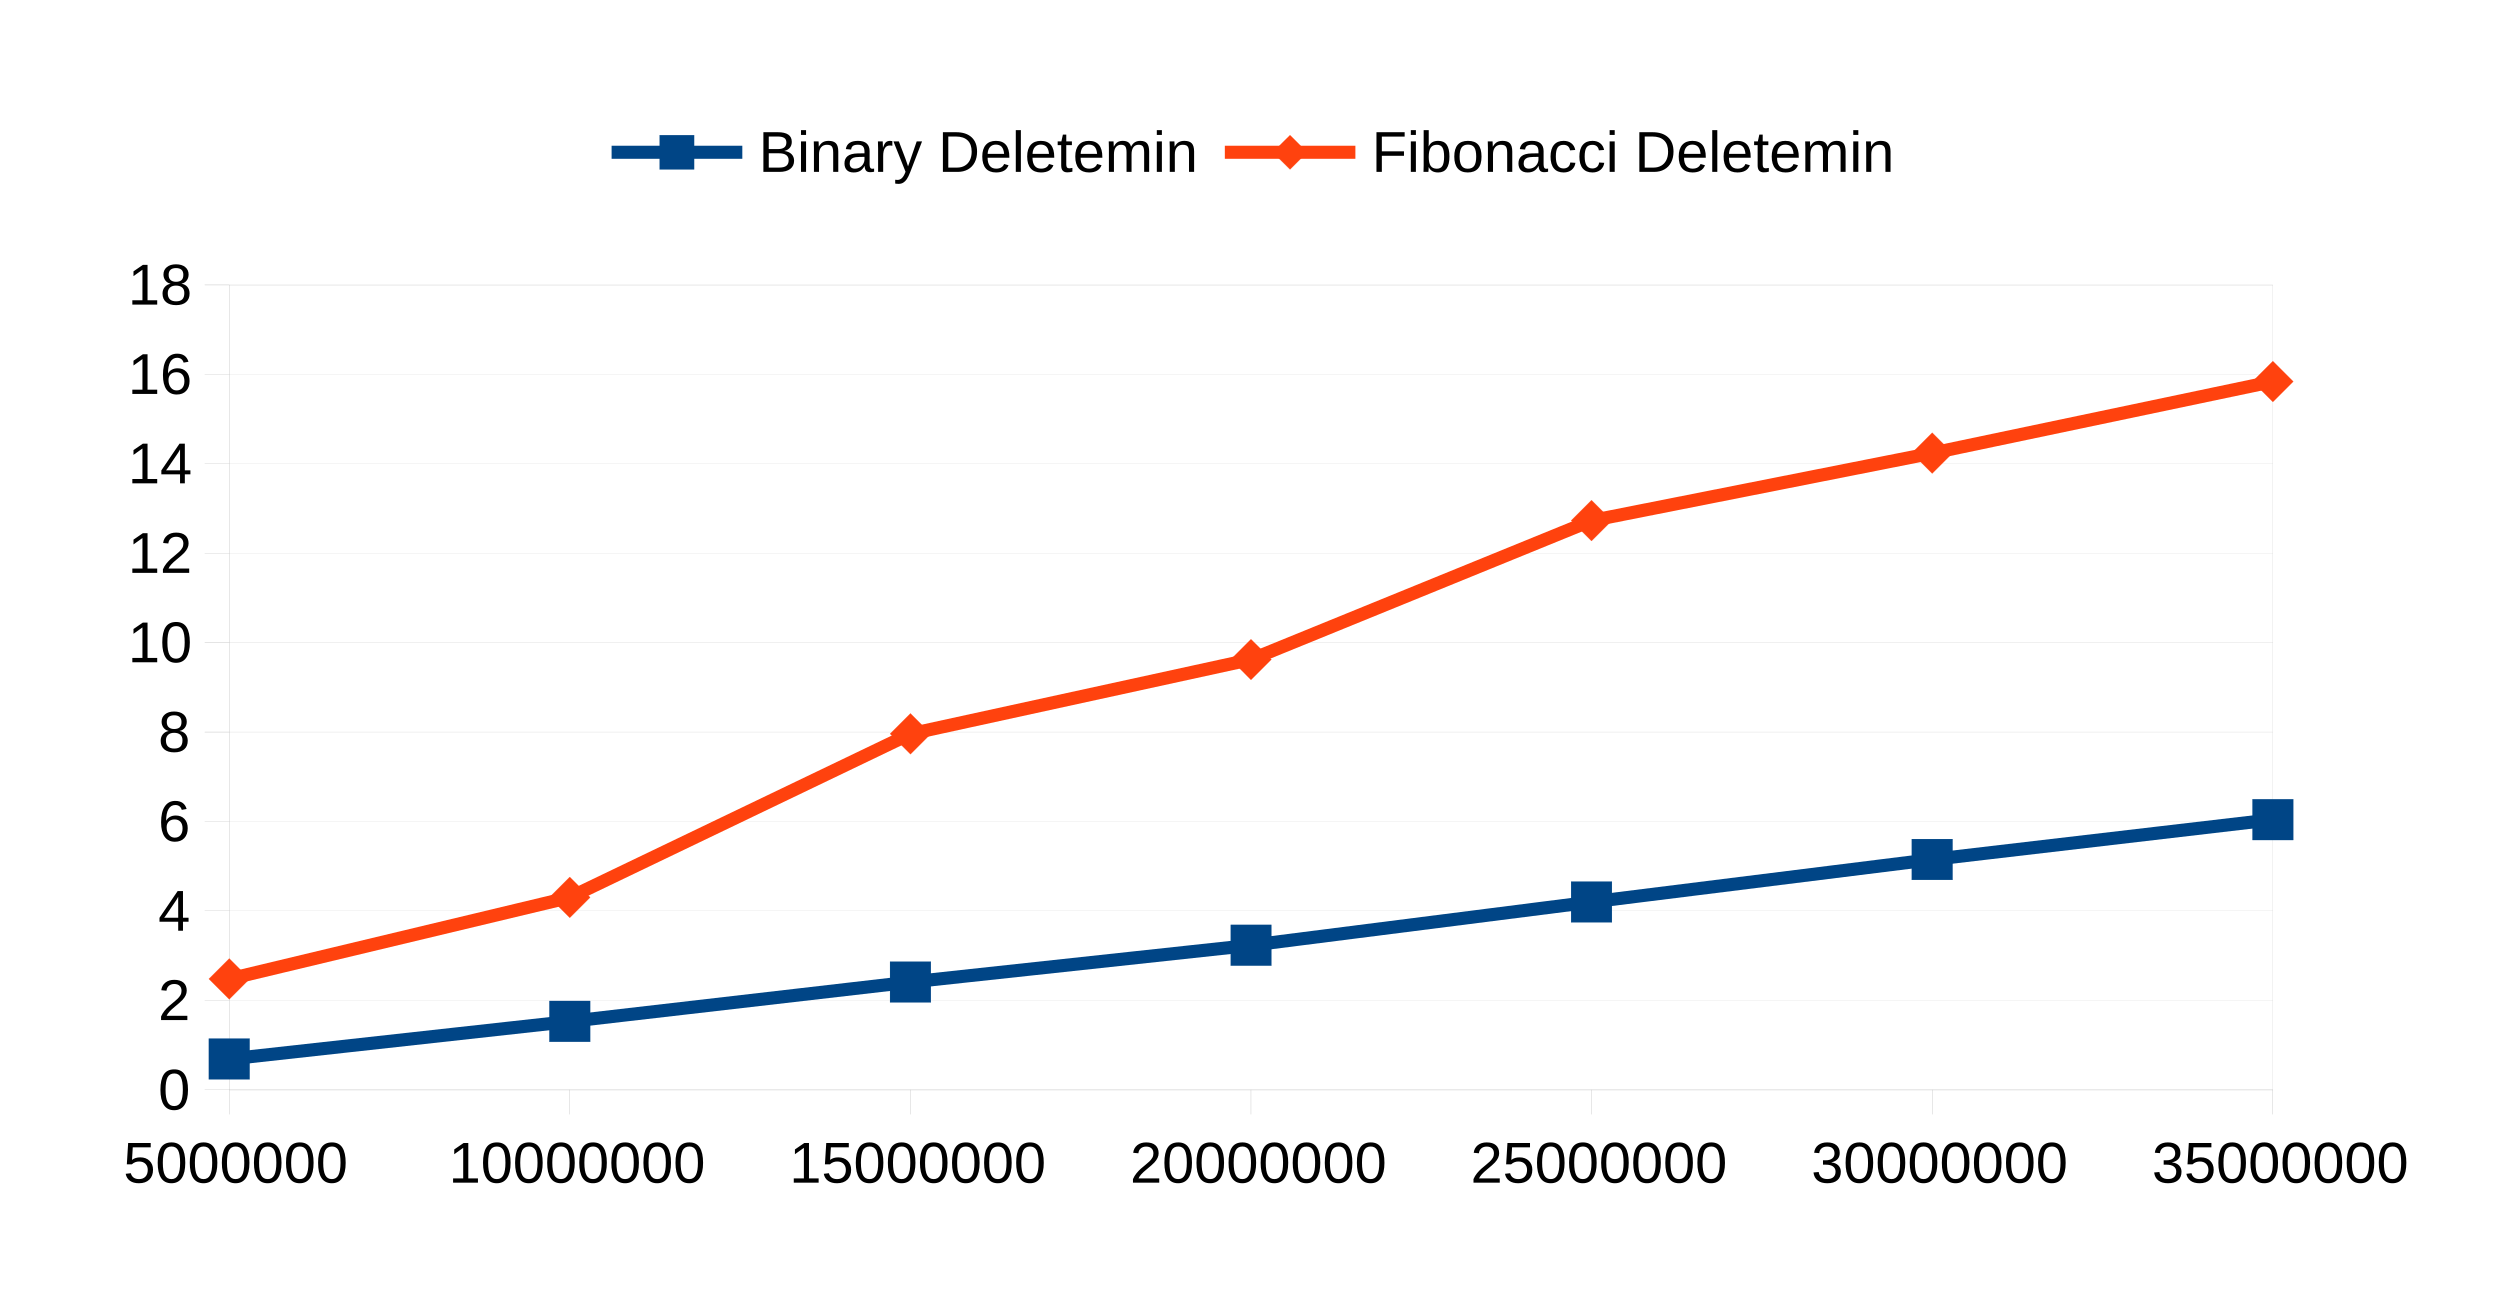
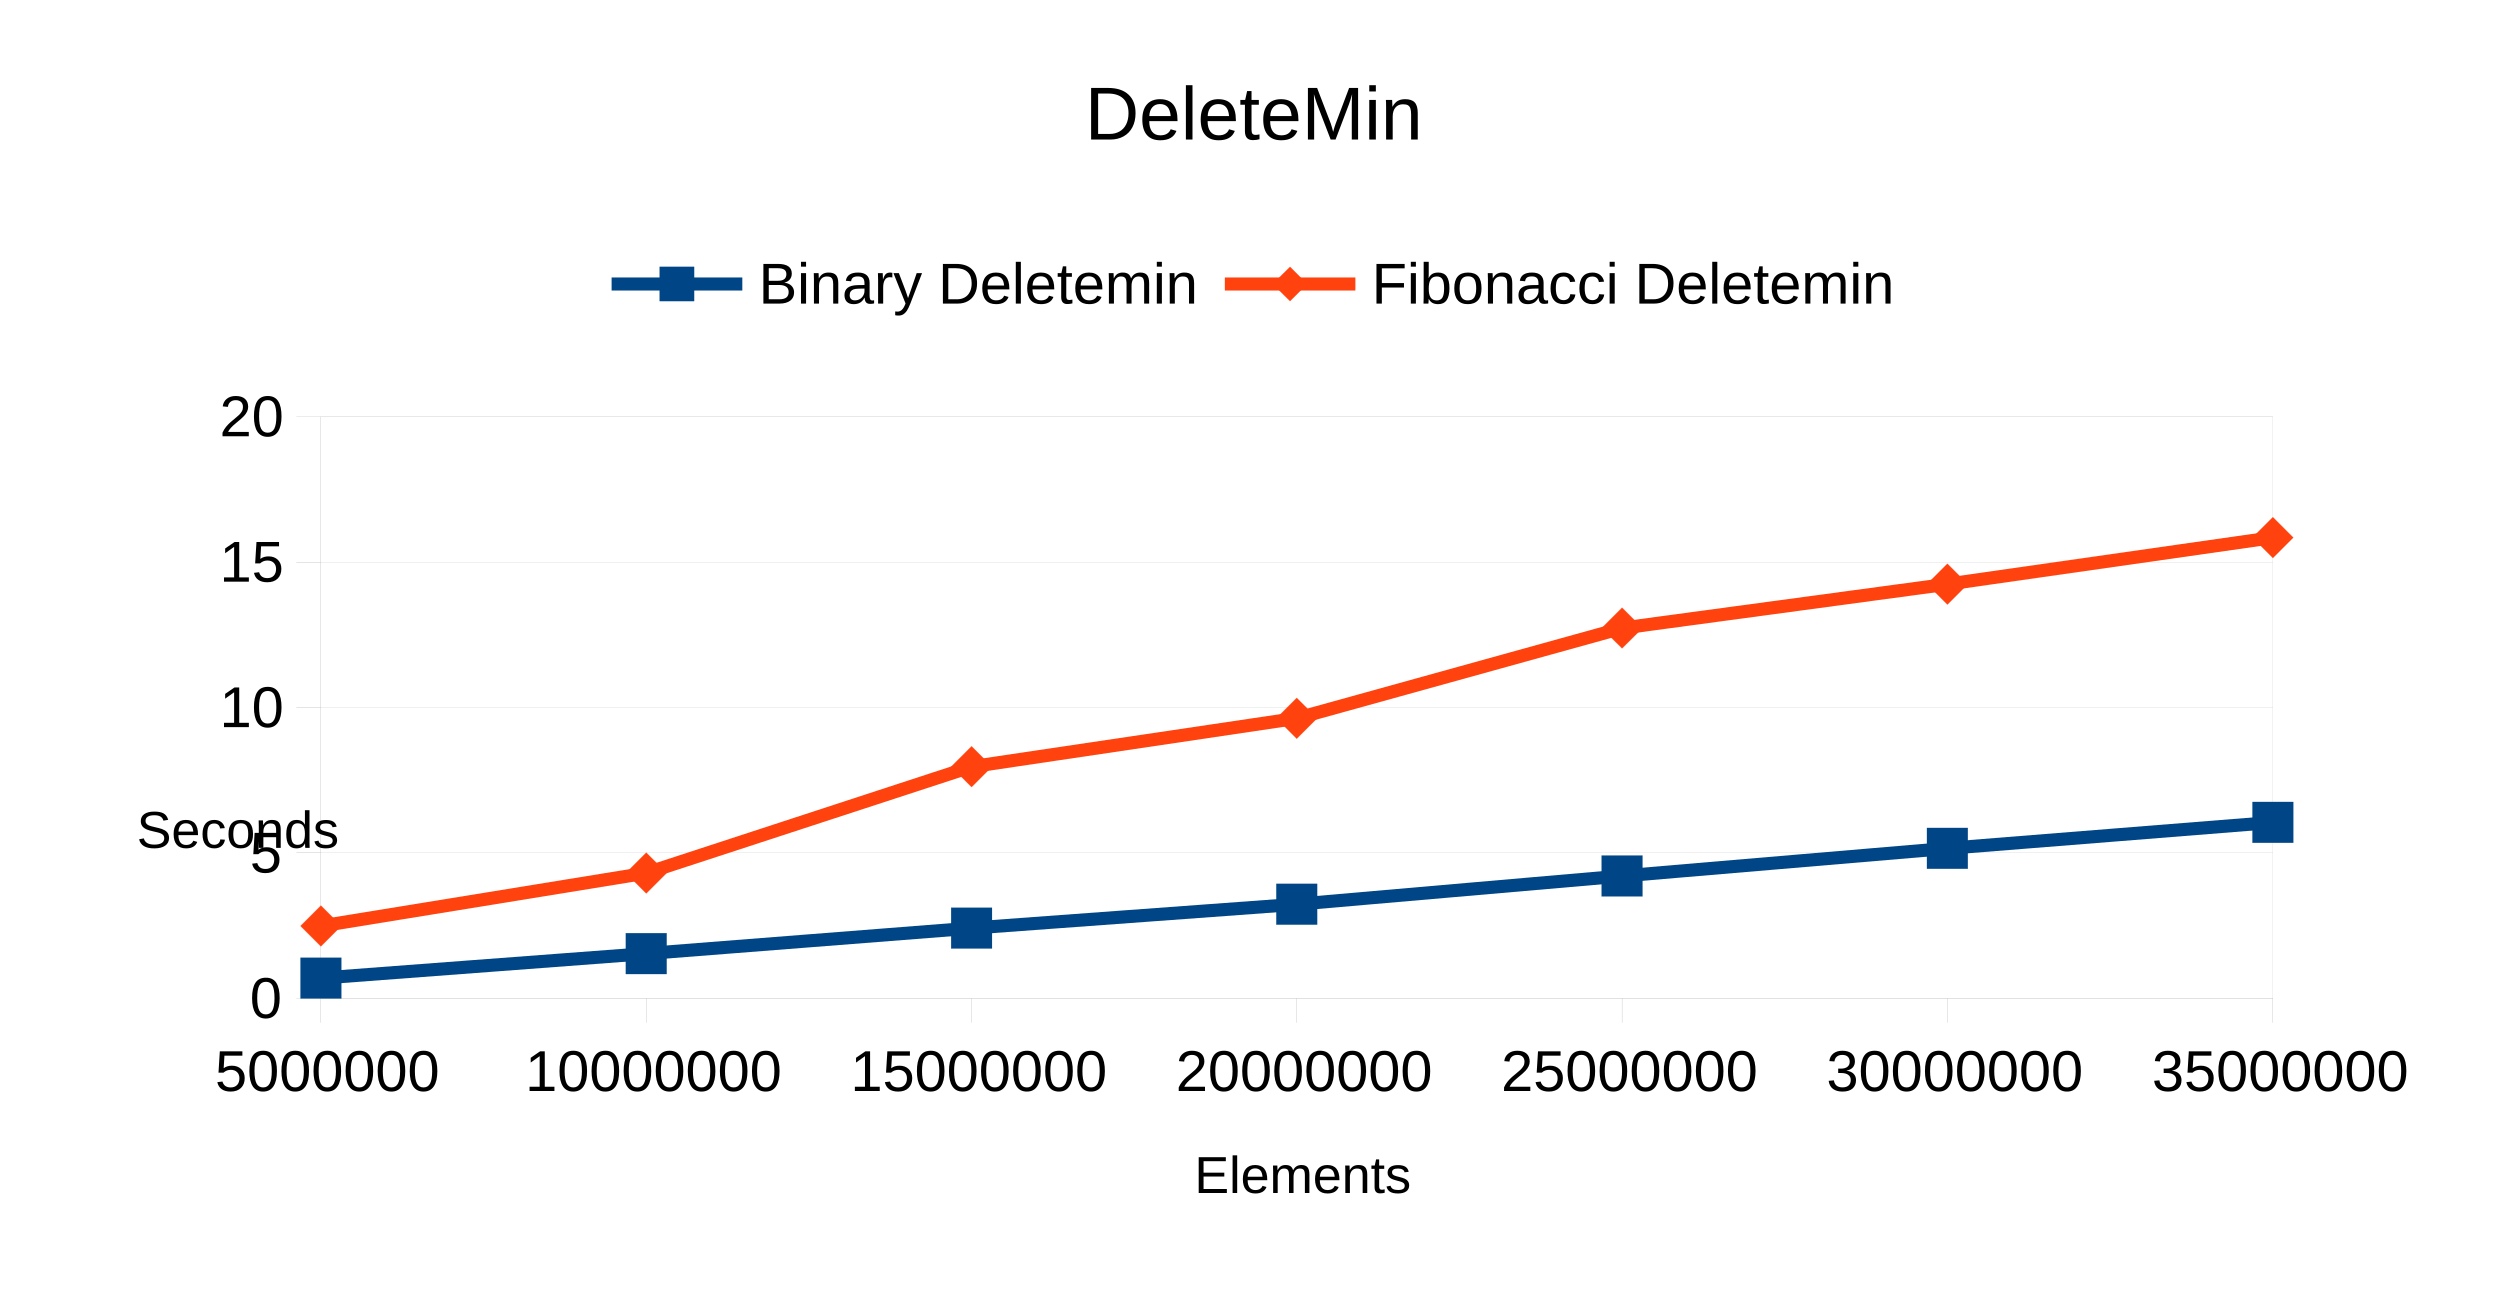
<svg width="153mm" height="79mm" viewBox="0 0 15300 7900">
  <path fill="rgb(255,255,255)" stroke="none" d="M 7632,7895 L 0,7895 0,0 15263,0 15263,7895 7632,7895 Z" />
-   <path fill="none" stroke="rgb(179,179,179)" stroke-linejoin="round" d="M 7656,6671 L 1403,6671 1403,1745 13910,1745 13910,6671 7656,6671 Z" />
-   <path fill="none" stroke="rgb(179,179,179)" stroke-linejoin="round" d="M 13910,6670 L 1403,6670" />
-   <path fill="none" stroke="rgb(179,179,179)" stroke-linejoin="round" d="M 13910,6122 L 1403,6122" />
-   <path fill="none" stroke="rgb(179,179,179)" stroke-linejoin="round" d="M 13910,5575 L 1403,5575" />
-   <path fill="none" stroke="rgb(179,179,179)" stroke-linejoin="round" d="M 13910,5027 L 1403,5027" />
-   <path fill="none" stroke="rgb(179,179,179)" stroke-linejoin="round" d="M 13910,4480 L 1403,4480" />
-   <path fill="none" stroke="rgb(179,179,179)" stroke-linejoin="round" d="M 13910,3933 L 1403,3933" />
-   <path fill="none" stroke="rgb(179,179,179)" stroke-linejoin="round" d="M 13910,3386 L 1403,3386" />
-   <path fill="none" stroke="rgb(179,179,179)" stroke-linejoin="round" d="M 13910,2838 L 1403,2838" />
-   <path fill="none" stroke="rgb(179,179,179)" stroke-linejoin="round" d="M 13910,2291 L 1403,2291" />
-   <path fill="none" stroke="rgb(179,179,179)" stroke-linejoin="round" d="M 13910,1744 L 1403,1744" />
-   <path fill="none" stroke="rgb(179,179,179)" stroke-linejoin="round" d="M 1403,6820 L 1403,6670" />
-   <path fill="none" stroke="rgb(179,179,179)" stroke-linejoin="round" d="M 1403,6820 L 1403,6670" />
-   <path fill="none" stroke="rgb(179,179,179)" stroke-linejoin="round" d="M 3487,6820 L 3487,6670" />
-   <path fill="none" stroke="rgb(179,179,179)" stroke-linejoin="round" d="M 3487,6820 L 3487,6670" />
-   <path fill="none" stroke="rgb(179,179,179)" stroke-linejoin="round" d="M 5572,6820 L 5572,6670" />
-   <path fill="none" stroke="rgb(179,179,179)" stroke-linejoin="round" d="M 5572,6820 L 5572,6670" />
-   <path fill="none" stroke="rgb(179,179,179)" stroke-linejoin="round" d="M 7656,6820 L 7656,6670" />
-   <path fill="none" stroke="rgb(179,179,179)" stroke-linejoin="round" d="M 7656,6820 L 7656,6670" />
-   <path fill="none" stroke="rgb(179,179,179)" stroke-linejoin="round" d="M 9740,6820 L 9740,6670" />
-   <path fill="none" stroke="rgb(179,179,179)" stroke-linejoin="round" d="M 9740,6820 L 9740,6670" />
-   <path fill="none" stroke="rgb(179,179,179)" stroke-linejoin="round" d="M 11825,6820 L 11825,6670" />
-   <path fill="none" stroke="rgb(179,179,179)" stroke-linejoin="round" d="M 11825,6820 L 11825,6670" />
-   <path fill="none" stroke="rgb(179,179,179)" stroke-linejoin="round" d="M 13910,6820 L 13910,6670" />
-   <path fill="none" stroke="rgb(179,179,179)" stroke-linejoin="round" d="M 13910,6820 L 13910,6670" />
-   <path fill="none" stroke="rgb(179,179,179)" stroke-linejoin="round" d="M 1403,6670 L 13910,6670" />
-   <path fill="none" stroke="rgb(179,179,179)" stroke-linejoin="round" d="M 1253,6670 L 1403,6670" />
-   <path fill="none" stroke="rgb(179,179,179)" stroke-linejoin="round" d="M 1253,6670 L 1403,6670" />
-   <path fill="none" stroke="rgb(179,179,179)" stroke-linejoin="round" d="M 1253,6122 L 1403,6122" />
-   <path fill="none" stroke="rgb(179,179,179)" stroke-linejoin="round" d="M 1253,6122 L 1403,6122" />
-   <path fill="none" stroke="rgb(179,179,179)" stroke-linejoin="round" d="M 1253,5575 L 1403,5575" />
-   <path fill="none" stroke="rgb(179,179,179)" stroke-linejoin="round" d="M 1253,5575 L 1403,5575" />
-   <path fill="none" stroke="rgb(179,179,179)" stroke-linejoin="round" d="M 1253,5027 L 1403,5027" />
-   <path fill="none" stroke="rgb(179,179,179)" stroke-linejoin="round" d="M 1253,5027 L 1403,5027" />
-   <path fill="none" stroke="rgb(179,179,179)" stroke-linejoin="round" d="M 1253,4480 L 1403,4480" />
-   <path fill="none" stroke="rgb(179,179,179)" stroke-linejoin="round" d="M 1253,4480 L 1403,4480" />
-   <path fill="none" stroke="rgb(179,179,179)" stroke-linejoin="round" d="M 1253,3933 L 1403,3933" />
-   <path fill="none" stroke="rgb(179,179,179)" stroke-linejoin="round" d="M 1253,3933 L 1403,3933" />
-   <path fill="none" stroke="rgb(179,179,179)" stroke-linejoin="round" d="M 1253,3386 L 1403,3386" />
-   <path fill="none" stroke="rgb(179,179,179)" stroke-linejoin="round" d="M 1253,3386 L 1403,3386" />
-   <path fill="none" stroke="rgb(179,179,179)" stroke-linejoin="round" d="M 1253,2838 L 1403,2838" />
-   <path fill="none" stroke="rgb(179,179,179)" stroke-linejoin="round" d="M 1253,2838 L 1403,2838" />
-   <path fill="none" stroke="rgb(179,179,179)" stroke-linejoin="round" d="M 1253,2291 L 1403,2291" />
-   <path fill="none" stroke="rgb(179,179,179)" stroke-linejoin="round" d="M 1253,2291 L 1403,2291" />
-   <path fill="none" stroke="rgb(179,179,179)" stroke-linejoin="round" d="M 1253,1744 L 1403,1744" />
-   <path fill="none" stroke="rgb(179,179,179)" stroke-linejoin="round" d="M 1253,1744 L 1403,1744" />
-   <path fill="none" stroke="rgb(179,179,179)" stroke-linejoin="round" d="M 1403,6670 L 1403,1744" />
-   <path fill="none" stroke="rgb(0,69,134)" stroke-width="80" stroke-linejoin="round" d="M 1403,6481 L 3487,6251 5572,6010 7656,5785 9740,5520 11825,5260 13910,5016" />
-   <path fill="rgb(0,69,134)" stroke="rgb(0,69,134)" stroke-linejoin="round" d="M 1278,6356 L 1278,6606 1528,6606 1528,6356 1278,6356 Z" />
-   <path fill="rgb(0,69,134)" stroke="rgb(0,69,134)" stroke-linejoin="round" d="M 3362,6126 L 3362,6376 3612,6376 3612,6126 3362,6126 Z" />
-   <path fill="rgb(0,69,134)" stroke="rgb(0,69,134)" stroke-linejoin="round" d="M 5447,5885 L 5447,6135 5697,6135 5697,5885 5447,5885 Z" />
-   <path fill="rgb(0,69,134)" stroke="rgb(0,69,134)" stroke-linejoin="round" d="M 7532,5660 L 7532,5910 7781,5910 7781,5660 7532,5660 Z" />
-   <path fill="rgb(0,69,134)" stroke="rgb(0,69,134)" stroke-linejoin="round" d="M 9615,5395 L 9615,5645 9865,5645 9865,5395 9615,5395 Z" />
-   <path fill="rgb(0,69,134)" stroke="rgb(0,69,134)" stroke-linejoin="round" d="M 11700,5135 L 11700,5385 11950,5385 11950,5135 11700,5135 Z" />
-   <path fill="rgb(0,69,134)" stroke="rgb(0,69,134)" stroke-linejoin="round" d="M 13785,4891 L 13785,5141 14035,5141 14035,4891 13785,4891 Z" />
-   <path fill="none" stroke="rgb(255,66,14)" stroke-width="80" stroke-linejoin="round" d="M 1403,5991 L 3487,5492 5572,4491 7656,4036 9740,3186 11825,2773 13910,2335" />
-   <path fill="rgb(255,66,14)" stroke="rgb(255,66,14)" stroke-linejoin="round" d="M 1278,5991 L 1403,6116 1528,5991 1403,5866 1278,5991 Z" />
-   <path fill="rgb(255,66,14)" stroke="rgb(255,66,14)" stroke-linejoin="round" d="M 3362,5492 L 3487,5617 3612,5492 3487,5367 3362,5492 Z" />
-   <path fill="rgb(255,66,14)" stroke="rgb(255,66,14)" stroke-linejoin="round" d="M 5447,4491 L 5572,4616 5697,4491 5572,4366 5447,4491 Z" />
-   <path fill="rgb(255,66,14)" stroke="rgb(255,66,14)" stroke-linejoin="round" d="M 7532,4036 L 7656,4161 7781,4036 7656,3912 7532,4036 Z" />
-   <path fill="rgb(255,66,14)" stroke="rgb(255,66,14)" stroke-linejoin="round" d="M 9615,3186 L 9740,3311 9865,3186 9740,3061 9615,3186 Z" />
-   <path fill="rgb(255,66,14)" stroke="rgb(255,66,14)" stroke-linejoin="round" d="M 11700,2773 L 11825,2898 11950,2773 11825,2648 11700,2773 Z" />
-   <path fill="rgb(255,66,14)" stroke="rgb(255,66,14)" stroke-linejoin="round" d="M 13785,2335 L 13910,2460 14035,2335 13910,2210 13785,2335 Z" />
+   <path fill="none" stroke="rgb(179,179,179)" stroke-linejoin="round" d="M 7937,6110 L 1964,6110 1964,2551 13910,2551 13910,6110 7937,6110 Z" />
+   <path fill="none" stroke="rgb(179,179,179)" stroke-linejoin="round" d="M 13910,6109 L 1964,6109" />
+   <path fill="none" stroke="rgb(179,179,179)" stroke-linejoin="round" d="M 13910,5219 L 1964,5219" />
+   <path fill="none" stroke="rgb(179,179,179)" stroke-linejoin="round" d="M 13910,4329 L 1964,4329" />
+   <path fill="none" stroke="rgb(179,179,179)" stroke-linejoin="round" d="M 13910,3440 L 1964,3440" />
+   <path fill="none" stroke="rgb(179,179,179)" stroke-linejoin="round" d="M 13910,2550 L 1964,2550" />
+   <path fill="none" stroke="rgb(179,179,179)" stroke-linejoin="round" d="M 1964,6259 L 1964,6109" />
+   <path fill="none" stroke="rgb(179,179,179)" stroke-linejoin="round" d="M 1964,6259 L 1964,6109" />
+   <path fill="none" stroke="rgb(179,179,179)" stroke-linejoin="round" d="M 3955,6259 L 3955,6109" />
+   <path fill="none" stroke="rgb(179,179,179)" stroke-linejoin="round" d="M 3955,6259 L 3955,6109" />
+   <path fill="none" stroke="rgb(179,179,179)" stroke-linejoin="round" d="M 5946,6259 L 5946,6109" />
+   <path fill="none" stroke="rgb(179,179,179)" stroke-linejoin="round" d="M 5946,6259 L 5946,6109" />
+   <path fill="none" stroke="rgb(179,179,179)" stroke-linejoin="round" d="M 7936,6259 L 7936,6109" />
+   <path fill="none" stroke="rgb(179,179,179)" stroke-linejoin="round" d="M 7936,6259 L 7936,6109" />
+   <path fill="none" stroke="rgb(179,179,179)" stroke-linejoin="round" d="M 9927,6259 L 9927,6109" />
+   <path fill="none" stroke="rgb(179,179,179)" stroke-linejoin="round" d="M 9927,6259 L 9927,6109" />
+   <path fill="none" stroke="rgb(179,179,179)" stroke-linejoin="round" d="M 11918,6259 L 11918,6109" />
+   <path fill="none" stroke="rgb(179,179,179)" stroke-linejoin="round" d="M 11918,6259 L 11918,6109" />
+   <path fill="none" stroke="rgb(179,179,179)" stroke-linejoin="round" d="M 13910,6259 L 13910,6109" />
+   <path fill="none" stroke="rgb(179,179,179)" stroke-linejoin="round" d="M 13910,6259 L 13910,6109" />
+   <path fill="none" stroke="rgb(179,179,179)" stroke-linejoin="round" d="M 1964,6109 L 13910,6109" />
+   <path fill="none" stroke="rgb(179,179,179)" stroke-linejoin="round" d="M 1814,6109 L 1964,6109" />
+   <path fill="none" stroke="rgb(179,179,179)" stroke-linejoin="round" d="M 1814,6109 L 1964,6109" />
+   <path fill="none" stroke="rgb(179,179,179)" stroke-linejoin="round" d="M 1814,5219 L 1964,5219" />
+   <path fill="none" stroke="rgb(179,179,179)" stroke-linejoin="round" d="M 1814,5219 L 1964,5219" />
+   <path fill="none" stroke="rgb(179,179,179)" stroke-linejoin="round" d="M 1814,4329 L 1964,4329" />
+   <path fill="none" stroke="rgb(179,179,179)" stroke-linejoin="round" d="M 1814,4329 L 1964,4329" />
+   <path fill="none" stroke="rgb(179,179,179)" stroke-linejoin="round" d="M 1814,3440 L 1964,3440" />
+   <path fill="none" stroke="rgb(179,179,179)" stroke-linejoin="round" d="M 1814,3440 L 1964,3440" />
+   <path fill="none" stroke="rgb(179,179,179)" stroke-linejoin="round" d="M 1814,2550 L 1964,2550" />
+   <path fill="none" stroke="rgb(179,179,179)" stroke-linejoin="round" d="M 1814,2550 L 1964,2550" />
+   <path fill="none" stroke="rgb(179,179,179)" stroke-linejoin="round" d="M 1964,6109 L 1964,2550" />
+   <path fill="none" stroke="rgb(0,69,134)" stroke-width="80" stroke-linejoin="round" d="M 1964,5986 L 3955,5836 5946,5680 7936,5534 9927,5361 11918,5192 13910,5033" />
+   <path fill="rgb(0,69,134)" stroke="rgb(0,69,134)" stroke-linejoin="round" d="M 1839,5861 L 1839,6111 2089,6111 2089,5861 1839,5861 Z" />
+   <path fill="rgb(0,69,134)" stroke="rgb(0,69,134)" stroke-linejoin="round" d="M 3830,5711 L 3830,5961 4080,5961 4080,5711 3830,5711 Z" />
+   <path fill="rgb(0,69,134)" stroke="rgb(0,69,134)" stroke-linejoin="round" d="M 5821,5555 L 5821,5805 6071,5805 6071,5555 5821,5555 Z" />
+   <path fill="rgb(0,69,134)" stroke="rgb(0,69,134)" stroke-linejoin="round" d="M 7811,5409 L 7811,5659 8061,5659 8061,5409 7811,5409 Z" />
+   <path fill="rgb(0,69,134)" stroke="rgb(0,69,134)" stroke-linejoin="round" d="M 9802,5236 L 9802,5486 10052,5486 10052,5236 9802,5236 Z" />
+   <path fill="rgb(0,69,134)" stroke="rgb(0,69,134)" stroke-linejoin="round" d="M 11793,5067 L 11793,5317 12043,5317 12043,5067 11793,5067 Z" />
+   <path fill="rgb(0,69,134)" stroke="rgb(0,69,134)" stroke-linejoin="round" d="M 13785,4908 L 13785,5158 14035,5158 14035,4908 13785,4908 Z" />
+   <path fill="none" stroke="rgb(255,66,14)" stroke-width="80" stroke-linejoin="round" d="M 1964,5667 L 3955,5343 5946,4692 7936,4396 9927,3844 11918,3575 13910,3290" />
+   <path fill="rgb(255,66,14)" stroke="rgb(255,66,14)" stroke-linejoin="round" d="M 1839,5667 L 1964,5792 2089,5667 1964,5542 1839,5667 Z" />
+   <path fill="rgb(255,66,14)" stroke="rgb(255,66,14)" stroke-linejoin="round" d="M 3830,5343 L 3955,5468 4080,5343 3955,5218 3830,5343 Z" />
+   <path fill="rgb(255,66,14)" stroke="rgb(255,66,14)" stroke-linejoin="round" d="M 5821,4692 L 5946,4817 6071,4692 5946,4567 5821,4692 Z" />
+   <path fill="rgb(255,66,14)" stroke="rgb(255,66,14)" stroke-linejoin="round" d="M 7811,4396 L 7936,4521 8061,4396 7936,4271 7811,4396 Z" />
+   <path fill="rgb(255,66,14)" stroke="rgb(255,66,14)" stroke-linejoin="round" d="M 9802,3844 L 9927,3968 10052,3844 9927,3719 9802,3844 Z" />
+   <path fill="rgb(255,66,14)" stroke="rgb(255,66,14)" stroke-linejoin="round" d="M 11793,3575 L 11918,3700 12043,3575 11918,3450 11793,3575 Z" />
+   <path fill="rgb(255,66,14)" stroke="rgb(255,66,14)" stroke-linejoin="round" d="M 13785,3290 L 13910,3415 14035,3290 13910,3165 13785,3290 Z" />
  <text class="TextShape">
    <tspan class="TextParagraph" font-family="Arial" font-size="353px" font-weight="400">
-       <tspan class="TextPosition" x="755" y="7238">
+       <tspan class="TextPosition" x="1316" y="6677">
        <tspan fill="rgb(0,0,0)" stroke="none">5000000</tspan>
      </tspan>
    </tspan>
  </text>
  <text class="TextShape">
    <tspan class="TextParagraph" font-family="Arial" font-size="353px" font-weight="400">
-       <tspan class="TextPosition" x="2746" y="7238">
+       <tspan class="TextPosition" x="3214" y="6677">
        <tspan fill="rgb(0,0,0)" stroke="none">10000000</tspan>
      </tspan>
    </tspan>
  </text>
  <text class="TextShape">
    <tspan class="TextParagraph" font-family="Arial" font-size="353px" font-weight="400">
-       <tspan class="TextPosition" x="4831" y="7238">
+       <tspan class="TextPosition" x="5205" y="6677">
        <tspan fill="rgb(0,0,0)" stroke="none">15000000</tspan>
      </tspan>
    </tspan>
  </text>
  <text class="TextShape">
    <tspan class="TextParagraph" font-family="Arial" font-size="353px" font-weight="400">
-       <tspan class="TextPosition" x="6916" y="7238">
+       <tspan class="TextPosition" x="7196" y="6677">
        <tspan fill="rgb(0,0,0)" stroke="none">20000000</tspan>
      </tspan>
    </tspan>
  </text>
  <text class="TextShape">
    <tspan class="TextParagraph" font-family="Arial" font-size="353px" font-weight="400">
-       <tspan class="TextPosition" x="9000" y="7238">
+       <tspan class="TextPosition" x="9187" y="6677">
        <tspan fill="rgb(0,0,0)" stroke="none">25000000</tspan>
      </tspan>
    </tspan>
  </text>
  <text class="TextShape">
    <tspan class="TextParagraph" font-family="Arial" font-size="353px" font-weight="400">
-       <tspan class="TextPosition" x="11085" y="7238">
+       <tspan class="TextPosition" x="11178" y="6677">
        <tspan fill="rgb(0,0,0)" stroke="none">30000000</tspan>
      </tspan>
    </tspan>
  </text>
  <text class="TextShape">
    <tspan class="TextParagraph" font-family="Arial" font-size="353px" font-weight="400">
-       <tspan class="TextPosition" x="13170" y="7238">
+       <tspan class="TextPosition" x="13170" y="6677">
        <tspan fill="rgb(0,0,0)" stroke="none">35000000</tspan>
      </tspan>
    </tspan>
  </text>
  <text class="TextShape">
    <tspan class="TextParagraph" font-family="Arial" font-size="353px" font-weight="400">
-       <tspan class="TextPosition" x="968" y="6791">
+       <tspan class="TextPosition" x="1529" y="6230">
        <tspan fill="rgb(0,0,0)" stroke="none">0</tspan>
      </tspan>
    </tspan>
  </text>
  <text class="TextShape">
    <tspan class="TextParagraph" font-family="Arial" font-size="353px" font-weight="400">
-       <tspan class="TextPosition" x="968" y="6243">
-         <tspan fill="rgb(0,0,0)" stroke="none">2</tspan>
+       <tspan class="TextPosition" x="1529" y="5340">
+         <tspan fill="rgb(0,0,0)" stroke="none">5</tspan>
      </tspan>
    </tspan>
  </text>
  <text class="TextShape">
    <tspan class="TextParagraph" font-family="Arial" font-size="353px" font-weight="400">
-       <tspan class="TextPosition" x="968" y="5696">
-         <tspan fill="rgb(0,0,0)" stroke="none">4</tspan>
-       </tspan>
-     </tspan>
-   </text>
-   <text class="TextShape">
-     <tspan class="TextParagraph" font-family="Arial" font-size="353px" font-weight="400">
-       <tspan class="TextPosition" x="968" y="5148">
-         <tspan fill="rgb(0,0,0)" stroke="none">6</tspan>
-       </tspan>
-     </tspan>
-   </text>
-   <text class="TextShape">
-     <tspan class="TextParagraph" font-family="Arial" font-size="353px" font-weight="400">
-       <tspan class="TextPosition" x="968" y="4601">
-         <tspan fill="rgb(0,0,0)" stroke="none">8</tspan>
-       </tspan>
-     </tspan>
-   </text>
-   <text class="TextShape">
-     <tspan class="TextParagraph" font-family="Arial" font-size="353px" font-weight="400">
-       <tspan class="TextPosition" x="783" y="4053">
+       <tspan class="TextPosition" x="1344" y="4450">
        <tspan fill="rgb(0,0,0)" stroke="none">10</tspan>
      </tspan>
    </tspan>
  </text>
  <text class="TextShape">
    <tspan class="TextParagraph" font-family="Arial" font-size="353px" font-weight="400">
-       <tspan class="TextPosition" x="783" y="3506">
-         <tspan fill="rgb(0,0,0)" stroke="none">12</tspan>
+       <tspan class="TextPosition" x="1344" y="3560">
+         <tspan fill="rgb(0,0,0)" stroke="none">15</tspan>
      </tspan>
    </tspan>
  </text>
  <text class="TextShape">
    <tspan class="TextParagraph" font-family="Arial" font-size="353px" font-weight="400">
-       <tspan class="TextPosition" x="783" y="2958">
-         <tspan fill="rgb(0,0,0)" stroke="none">14</tspan>
+       <tspan class="TextPosition" x="1344" y="2670">
+         <tspan fill="rgb(0,0,0)" stroke="none">20</tspan>
      </tspan>
    </tspan>
  </text>
  <text class="TextShape">
-     <tspan class="TextParagraph" font-family="Arial" font-size="353px" font-weight="400">
-       <tspan class="TextPosition" x="783" y="2411">
-         <tspan fill="rgb(0,0,0)" stroke="none">16</tspan>
+     <tspan class="TextParagraph" font-family="Arial" font-size="459px" font-weight="400">
+       <tspan class="TextPosition" x="6640" y="854">
+         <tspan fill="rgb(0,0,0)" stroke="none">DeleteMin</tspan>
      </tspan>
    </tspan>
  </text>
+   <path fill="none" stroke="rgb(0,69,134)" stroke-width="80" stroke-linejoin="round" d="M 3743,1738 L 4543,1738" />
+   <path fill="rgb(0,69,134)" stroke="rgb(0,69,134)" stroke-linejoin="round" d="M 4037,1633 L 4037,1843 4248,1843 4248,1633 4037,1633 Z" />
+   <path fill="none" stroke="rgb(255,66,14)" stroke-width="80" stroke-linejoin="round" d="M 7496,1738 L 8295,1738" />
+   <path fill="rgb(255,66,14)" stroke="rgb(255,66,14)" stroke-linejoin="round" d="M 7789,1738 L 7895,1843 8000,1738 7895,1633 7789,1738 Z" />
  <text class="TextShape">
    <tspan class="TextParagraph" font-family="Arial" font-size="353px" font-weight="400">
-       <tspan class="TextPosition" x="783" y="1864">
-         <tspan fill="rgb(0,0,0)" stroke="none">18</tspan>
-       </tspan>
-     </tspan>
-   </text>
-   <path fill="none" stroke="rgb(0,69,134)" stroke-width="80" stroke-linejoin="round" d="M 3743,932 L 4543,932" />
-   <path fill="rgb(0,69,134)" stroke="rgb(0,69,134)" stroke-linejoin="round" d="M 4037,827 L 4037,1037 4248,1037 4248,827 4037,827 Z" />
-   <path fill="none" stroke="rgb(255,66,14)" stroke-width="80" stroke-linejoin="round" d="M 7496,932 L 8295,932" />
-   <path fill="rgb(255,66,14)" stroke="rgb(255,66,14)" stroke-linejoin="round" d="M 7789,932 L 7895,1037 8000,932 7895,827 7789,932 Z" />
-   <text class="TextShape">
-     <tspan class="TextParagraph" font-family="Arial" font-size="353px" font-weight="400">
-       <tspan class="TextPosition" x="4643" y="1052">
+       <tspan class="TextPosition" x="4643" y="1858">
        <tspan fill="rgb(0,0,0)" stroke="none">Binary Deletemin</tspan>
      </tspan>
    </tspan>
  </text>
  <text class="TextShape">
    <tspan class="TextParagraph" font-family="Arial" font-size="353px" font-weight="400">
-       <tspan class="TextPosition" x="8395" y="1052">
+       <tspan class="TextPosition" x="8395" y="1858">
        <tspan fill="rgb(0,0,0)" stroke="none">Fibonacci Deletemin</tspan>
      </tspan>
    </tspan>
  </text>
+   <text class="TextShape">
+     <tspan class="TextParagraph" font-family="Arial" font-size="318px" font-weight="400">
+       <tspan class="TextPosition" x="7310" y="7301">
+         <tspan fill="rgb(0,0,0)" stroke="none">Elements</tspan>
+       </tspan>
+     </tspan>
+   </text>
+   <text class="TextShape">
+     <tspan class="TextParagraph" font-family="Arial" font-size="318px" font-weight="400">
+       <tspan class="TextPosition" x="837" y="5189" transform="translate(837,5189) rotate(-90) translate(-837,-5189)">
+         <tspan fill="rgb(0,0,0)" stroke="none">Seconds</tspan>
+       </tspan>
+     </tspan>
+   </text>
</svg>
